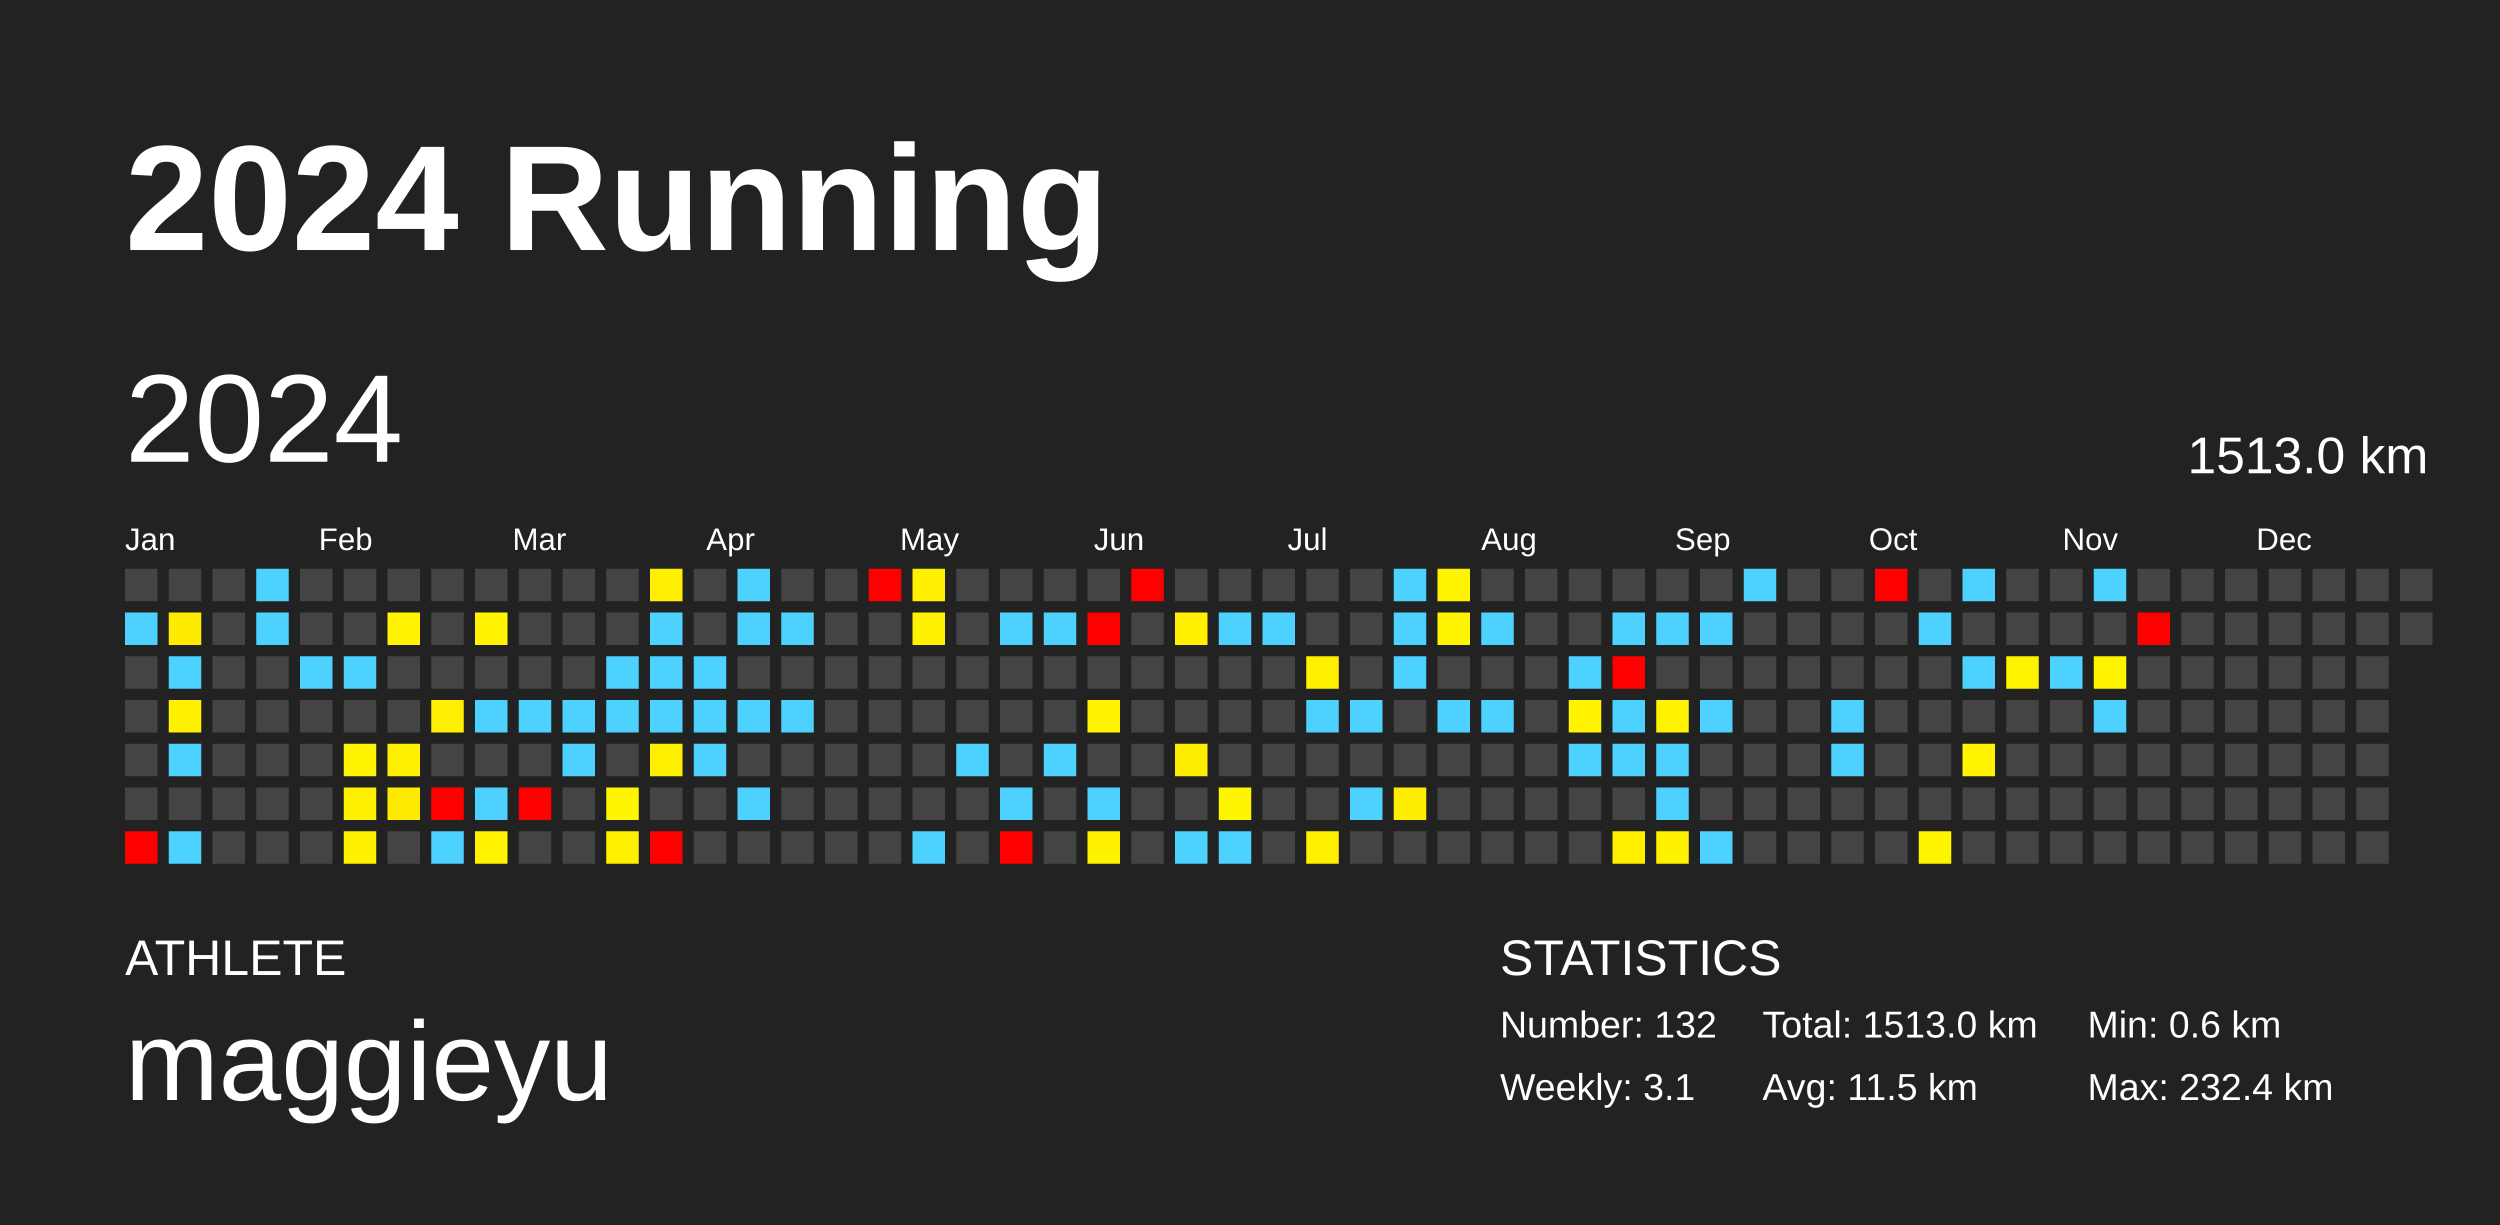
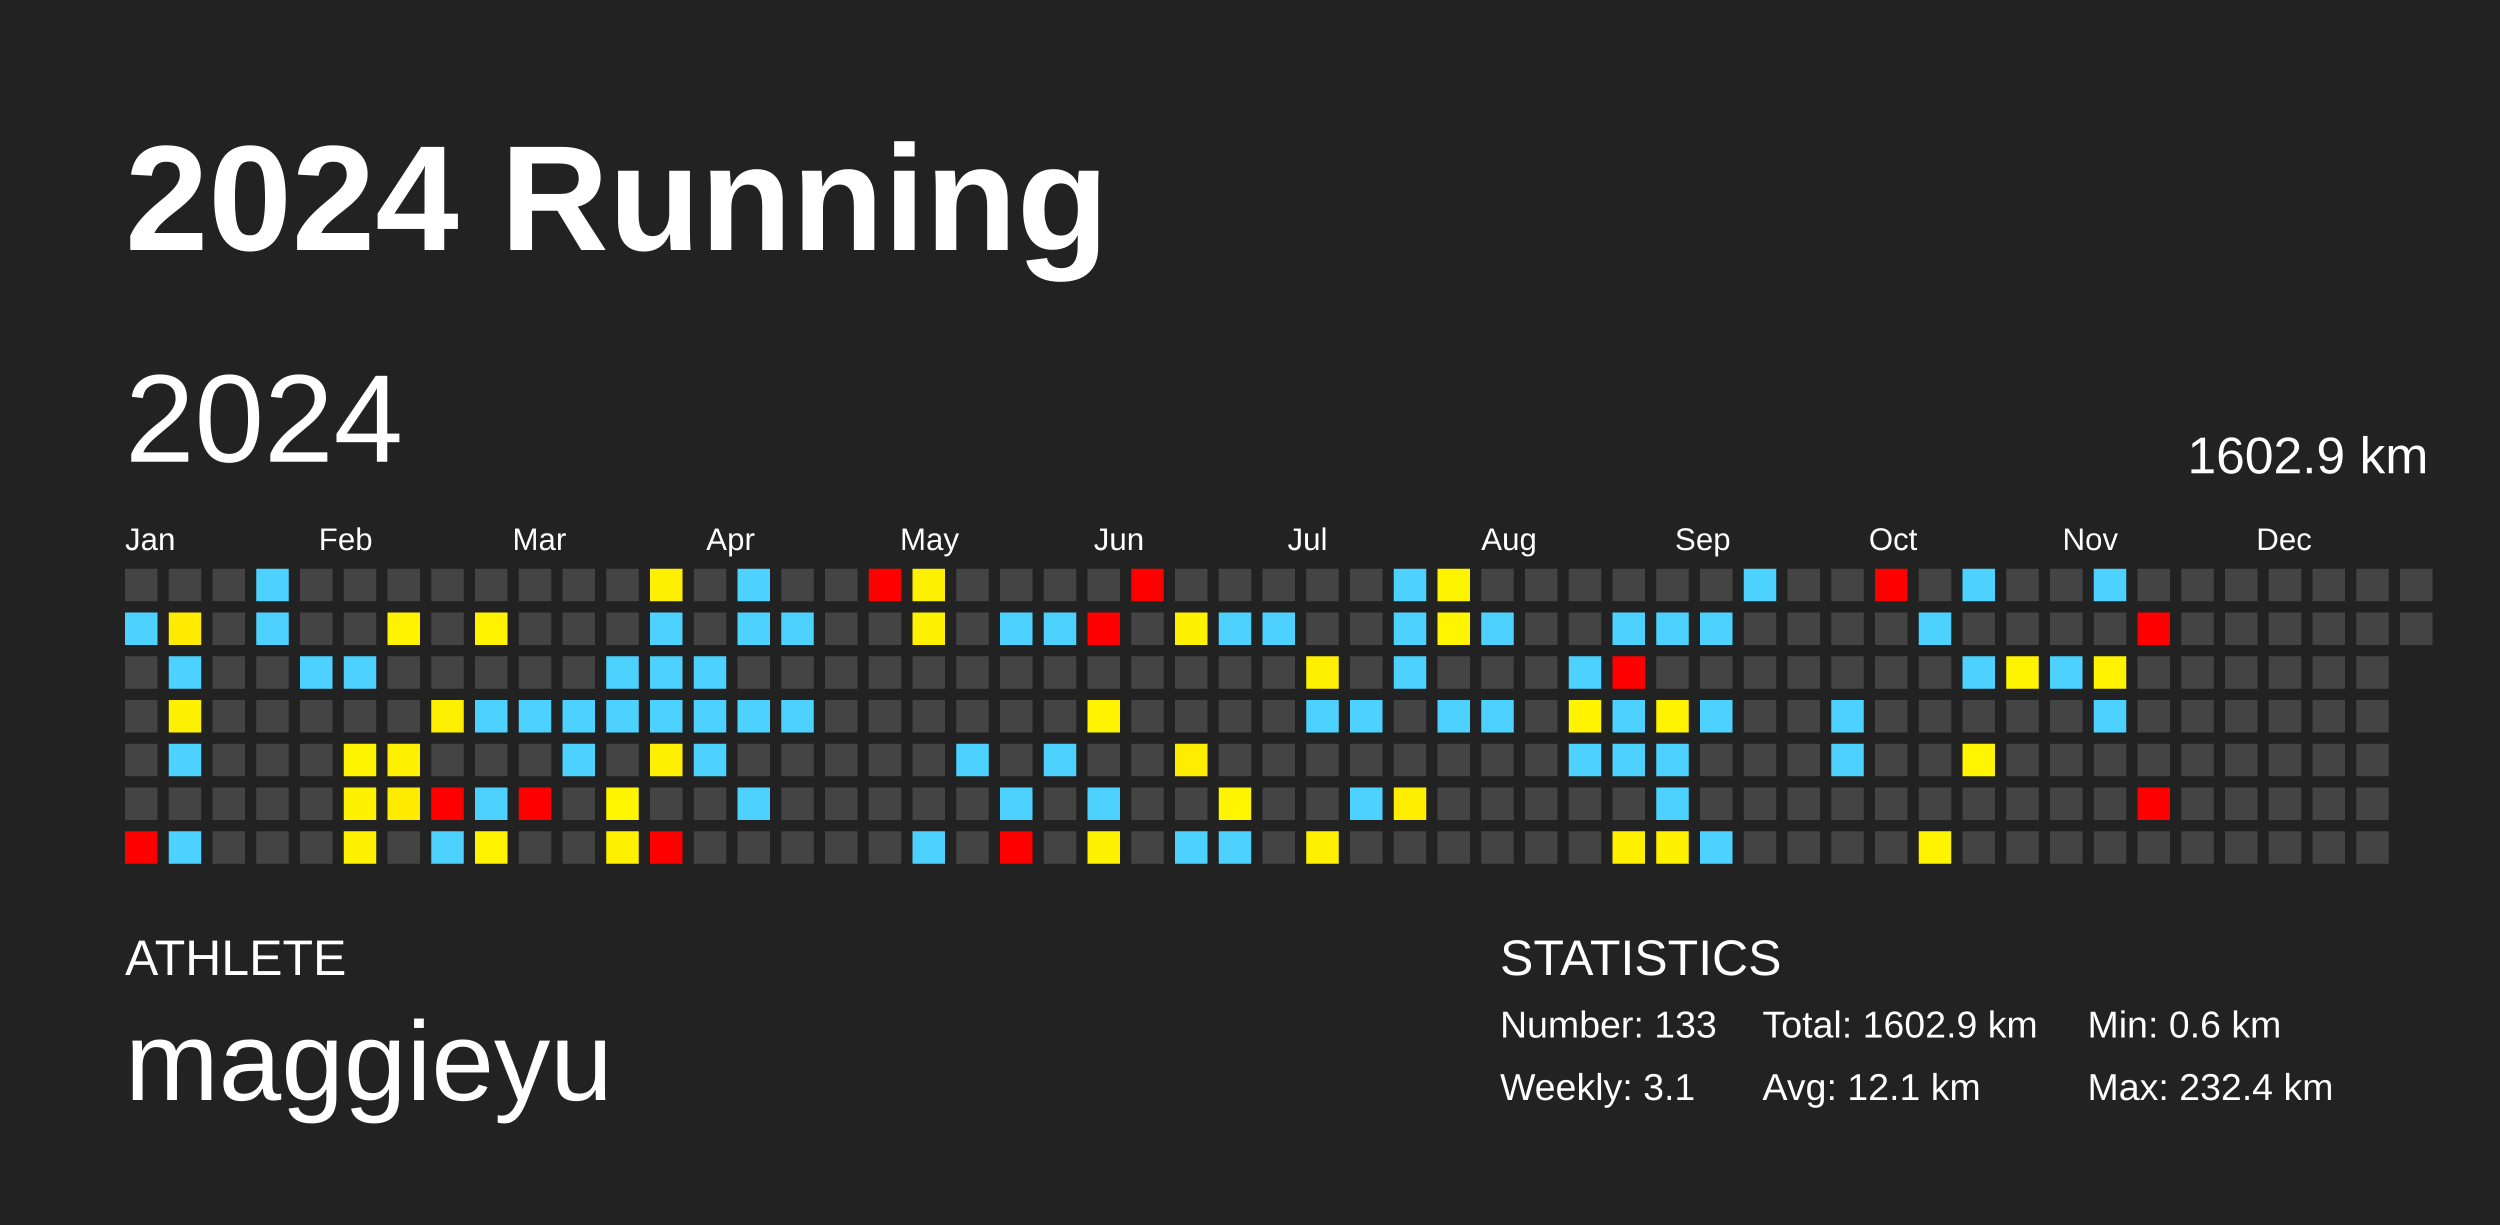
<svg xmlns="http://www.w3.org/2000/svg" baseProfile="full" height="98mm" version="1.1" viewBox="0,0,200,98" width="200mm">
  <defs />
  <rect fill="#222222" height="98" width="200" x="0" y="0" />
  <text fill="#FFFFFF" style="font-size:12px; font-family:Arial; font-weight:bold;" x="10" y="20">2024 Running</text>
  <text fill="#FFFFFF" style="font-size:4px; font-family:Arial" x="10" y="78">ATHLETE</text>
  <text fill="#FFFFFF" style="font-size:9px; font-family:Arial" x="10" y="88">maggieyu</text>
  <text fill="#FFFFFF" style="font-size:4px; font-family:Arial" x="120" y="78">STATISTICS</text>
-   <text fill="#FFFFFF" style="font-size:3px; font-family:Arial" x="120" y="83">Number: 132</text>
+   <text fill="#FFFFFF" style="font-size:3px; font-family:Arial" x="120" y="83">Number: 133</text>
  <text fill="#FFFFFF" style="font-size:3px; font-family:Arial" x="120" y="88">Weekly: 3.1</text>
-   <text fill="#FFFFFF" style="font-size:3px; font-family:Arial" x="141" y="83">Total: 1513.0 km</text>
-   <text fill="#FFFFFF" style="font-size:3px; font-family:Arial" x="141" y="88">Avg: 11.5 km</text>
+   <text fill="#FFFFFF" style="font-size:3px; font-family:Arial" x="141" y="83">Total: 1602.9 km</text>
+   <text fill="#FFFFFF" style="font-size:3px; font-family:Arial" x="141" y="88">Avg: 12.1 km</text>
  <text fill="#FFFFFF" style="font-size:3px; font-family:Arial" x="167" y="83">Min: 0.6 km</text>
  <text fill="#FFFFFF" style="font-size:3px; font-family:Arial" x="167" y="88">Max: 232.4 km</text>
  <text dominant-baseline="hanging" fill="#FFFFFF" style="font-size:10.0px; font-family:Arial;" x="10" y="30">2024</text>
-   <text dominant-baseline="hanging" fill="#FFFFFF" style="font-size:4.125px; font-family:Arial;" x="175" y="35">1513.0 km</text>
+   <text dominant-baseline="hanging" fill="#FFFFFF" style="font-size:4.125px; font-family:Arial;" x="175" y="35">1602.9 km</text>
  <text fill="#FFFFFF" style="font-size:2.5px; font-family:Arial" x="10.0" y="44">Jan</text>
  <text fill="#FFFFFF" style="font-size:2.5px; font-family:Arial" x="25.5" y="44">Feb</text>
  <text fill="#FFFFFF" style="font-size:2.5px; font-family:Arial" x="41.0" y="44">Mar</text>
  <text fill="#FFFFFF" style="font-size:2.5px; font-family:Arial" x="56.5" y="44">Apr</text>
  <text fill="#FFFFFF" style="font-size:2.5px; font-family:Arial" x="72.0" y="44">May</text>
  <text fill="#FFFFFF" style="font-size:2.5px; font-family:Arial" x="87.5" y="44">Jun</text>
  <text fill="#FFFFFF" style="font-size:2.5px; font-family:Arial" x="103.0" y="44">Jul</text>
  <text fill="#FFFFFF" style="font-size:2.5px; font-family:Arial" x="118.5" y="44">Aug</text>
  <text fill="#FFFFFF" style="font-size:2.5px; font-family:Arial" x="134.0" y="44">Sep</text>
  <text fill="#FFFFFF" style="font-size:2.5px; font-family:Arial" x="149.5" y="44">Oct</text>
  <text fill="#FFFFFF" style="font-size:2.5px; font-family:Arial" x="165.0" y="44">Nov</text>
  <text fill="#FFFFFF" style="font-size:2.5px; font-family:Arial" x="180.5" y="44">Dec</text>
  <rect fill="#444444" height="2.6" width="2.6" x="10.0" y="45.5" />
  <rect fill="#4dd2ff" height="2.6" width="2.6" x="10.0" y="49.0" />
  <rect fill="#444444" height="2.6" width="2.6" x="10.0" y="52.5" />
  <rect fill="#444444" height="2.6" width="2.6" x="10.0" y="56.0" />
  <rect fill="#444444" height="2.6" width="2.6" x="10.0" y="59.5" />
  <rect fill="#444444" height="2.6" width="2.6" x="10.0" y="63.0" />
  <rect fill="red" height="2.6" width="2.6" x="10.0" y="66.5" />
  <rect fill="#444444" height="2.6" width="2.6" x="13.5" y="45.5" />
  <rect fill="#ffeb00" height="2.6" width="2.6" x="13.5" y="49.0" />
  <rect fill="#4dd2ff" height="2.6" width="2.6" x="13.5" y="52.5" />
  <rect fill="#fff100" height="2.6" width="2.6" x="13.5" y="56.0" />
  <rect fill="#4dd2ff" height="2.6" width="2.6" x="13.5" y="59.5" />
  <rect fill="#444444" height="2.6" width="2.6" x="13.5" y="63.0" />
  <rect fill="#4dd2ff" height="2.6" width="2.6" x="13.5" y="66.5" />
  <rect fill="#444444" height="2.6" width="2.6" x="17.0" y="45.5" />
  <rect fill="#444444" height="2.6" width="2.6" x="17.0" y="49.0" />
  <rect fill="#444444" height="2.6" width="2.6" x="17.0" y="52.5" />
  <rect fill="#444444" height="2.6" width="2.6" x="17.0" y="56.0" />
  <rect fill="#444444" height="2.6" width="2.6" x="17.0" y="59.5" />
  <rect fill="#444444" height="2.6" width="2.6" x="17.0" y="63.0" />
  <rect fill="#444444" height="2.6" width="2.6" x="17.0" y="66.5" />
  <rect fill="#4dd2ff" height="2.6" width="2.6" x="20.5" y="45.5" />
  <rect fill="#4dd2ff" height="2.6" width="2.6" x="20.5" y="49.0" />
  <rect fill="#444444" height="2.6" width="2.6" x="20.5" y="52.5" />
  <rect fill="#444444" height="2.6" width="2.6" x="20.5" y="56.0" />
  <rect fill="#444444" height="2.6" width="2.6" x="20.5" y="59.5" />
  <rect fill="#444444" height="2.6" width="2.6" x="20.5" y="63.0" />
  <rect fill="#444444" height="2.6" width="2.6" x="20.5" y="66.5" />
  <rect fill="#444444" height="2.6" width="2.6" x="24.0" y="45.5" />
  <rect fill="#444444" height="2.6" width="2.6" x="24.0" y="49.0" />
  <rect fill="#4dd2ff" height="2.6" width="2.6" x="24.0" y="52.5" />
  <rect fill="#444444" height="2.6" width="2.6" x="24.0" y="56.0" />
  <rect fill="#444444" height="2.6" width="2.6" x="24.0" y="59.5" />
  <rect fill="#444444" height="2.6" width="2.6" x="24.0" y="63.0" />
  <rect fill="#444444" height="2.6" width="2.6" x="24.0" y="66.5" />
  <rect fill="#444444" height="2.6" width="2.6" x="27.5" y="45.5" />
  <rect fill="#444444" height="2.6" width="2.6" x="27.5" y="49.0" />
  <rect fill="#4dd2ff" height="2.6" width="2.6" x="27.5" y="52.5" />
  <rect fill="#444444" height="2.6" width="2.6" x="27.5" y="56.0" />
  <rect fill="#fff400" height="2.6" width="2.6" x="27.5" y="59.5" />
  <rect fill="#fff200" height="2.6" width="2.6" x="27.5" y="63.0" />
  <rect fill="#fff100" height="2.6" width="2.6" x="27.5" y="66.5" />
  <rect fill="#444444" height="2.6" width="2.6" x="31.0" y="45.5" />
  <rect fill="#fff300" height="2.6" width="2.6" x="31.0" y="49.0" />
  <rect fill="#444444" height="2.6" width="2.6" x="31.0" y="52.5" />
  <rect fill="#444444" height="2.6" width="2.6" x="31.0" y="56.0" />
  <rect fill="#fff000" height="2.6" width="2.6" x="31.0" y="59.5" />
  <rect fill="#ffeb00" height="2.6" width="2.6" x="31.0" y="63.0" />
  <rect fill="#444444" height="2.6" width="2.6" x="31.0" y="66.5" />
  <rect fill="#444444" height="2.6" width="2.6" x="34.5" y="45.5" />
  <rect fill="#444444" height="2.6" width="2.6" x="34.5" y="49.0" />
  <rect fill="#444444" height="2.6" width="2.6" x="34.5" y="52.5" />
  <rect fill="#ffef00" height="2.6" width="2.6" x="34.5" y="56.0" />
  <rect fill="#444444" height="2.6" width="2.6" x="34.5" y="59.5" />
  <rect fill="red" height="2.6" width="2.6" x="34.5" y="63.0" />
  <rect fill="#4dd2ff" height="2.6" width="2.6" x="34.5" y="66.5" />
  <rect fill="#444444" height="2.6" width="2.6" x="38.0" y="45.5" />
  <rect fill="#fff300" height="2.6" width="2.6" x="38.0" y="49.0" />
  <rect fill="#444444" height="2.6" width="2.6" x="38.0" y="52.5" />
  <rect fill="#4dd2ff" height="2.6" width="2.6" x="38.0" y="56.0" />
  <rect fill="#444444" height="2.6" width="2.6" x="38.0" y="59.5" />
  <rect fill="#4dd2ff" height="2.6" width="2.6" x="38.0" y="63.0" />
  <rect fill="#fff300" height="2.6" width="2.6" x="38.0" y="66.5" />
  <rect fill="#444444" height="2.6" width="2.6" x="41.5" y="45.5" />
  <rect fill="#444444" height="2.6" width="2.6" x="41.5" y="49.0" />
  <rect fill="#444444" height="2.6" width="2.6" x="41.5" y="52.5" />
  <rect fill="#4dd2ff" height="2.6" width="2.6" x="41.5" y="56.0" />
  <rect fill="#444444" height="2.6" width="2.6" x="41.5" y="59.5" />
  <rect fill="red" height="2.6" width="2.6" x="41.5" y="63.0" />
  <rect fill="#444444" height="2.6" width="2.6" x="41.5" y="66.5" />
  <rect fill="#444444" height="2.6" width="2.6" x="45.0" y="45.5" />
  <rect fill="#444444" height="2.6" width="2.6" x="45.0" y="49.0" />
  <rect fill="#444444" height="2.6" width="2.6" x="45.0" y="52.5" />
  <rect fill="#4dd2ff" height="2.6" width="2.6" x="45.0" y="56.0" />
  <rect fill="#4dd2ff" height="2.6" width="2.6" x="45.0" y="59.5" />
  <rect fill="#444444" height="2.6" width="2.6" x="45.0" y="63.0" />
  <rect fill="#444444" height="2.6" width="2.6" x="45.0" y="66.5" />
  <rect fill="#444444" height="2.6" width="2.6" x="48.5" y="45.5" />
  <rect fill="#444444" height="2.6" width="2.6" x="48.5" y="49.0" />
  <rect fill="#4dd2ff" height="2.6" width="2.6" x="48.5" y="52.5" />
  <rect fill="#4dd2ff" height="2.6" width="2.6" x="48.5" y="56.0" />
  <rect fill="#444444" height="2.6" width="2.6" x="48.5" y="59.5" />
  <rect fill="#fff500" height="2.6" width="2.6" x="48.5" y="63.0" />
  <rect fill="#fff000" height="2.6" width="2.6" x="48.5" y="66.5" />
  <rect fill="#ffef00" height="2.6" width="2.6" x="52.0" y="45.5" />
  <rect fill="#4dd2ff" height="2.6" width="2.6" x="52.0" y="49.0" />
  <rect fill="#4dd2ff" height="2.6" width="2.6" x="52.0" y="52.5" />
  <rect fill="#4dd2ff" height="2.6" width="2.6" x="52.0" y="56.0" />
  <rect fill="#fff000" height="2.6" width="2.6" x="52.0" y="59.5" />
  <rect fill="#444444" height="2.6" width="2.6" x="52.0" y="63.0" />
  <rect fill="red" height="2.6" width="2.6" x="52.0" y="66.5" />
  <rect fill="#444444" height="2.6" width="2.6" x="55.5" y="45.5" />
  <rect fill="#444444" height="2.6" width="2.6" x="55.5" y="49.0" />
  <rect fill="#4dd2ff" height="2.6" width="2.6" x="55.5" y="52.5" />
  <rect fill="#4dd2ff" height="2.6" width="2.6" x="55.5" y="56.0" />
  <rect fill="#4dd2ff" height="2.6" width="2.6" x="55.5" y="59.5" />
  <rect fill="#444444" height="2.6" width="2.6" x="55.5" y="63.0" />
  <rect fill="#444444" height="2.6" width="2.6" x="55.5" y="66.5" />
  <rect fill="#4dd2ff" height="2.6" width="2.6" x="59.0" y="45.5" />
  <rect fill="#4dd2ff" height="2.6" width="2.6" x="59.0" y="49.0" />
  <rect fill="#444444" height="2.6" width="2.6" x="59.0" y="52.5" />
  <rect fill="#4dd2ff" height="2.6" width="2.6" x="59.0" y="56.0" />
  <rect fill="#444444" height="2.6" width="2.6" x="59.0" y="59.5" />
  <rect fill="#4dd2ff" height="2.6" width="2.6" x="59.0" y="63.0" />
  <rect fill="#444444" height="2.6" width="2.6" x="59.0" y="66.5" />
  <rect fill="#444444" height="2.6" width="2.6" x="62.5" y="45.5" />
  <rect fill="#4dd2ff" height="2.6" width="2.6" x="62.5" y="49.0" />
  <rect fill="#444444" height="2.6" width="2.6" x="62.5" y="52.5" />
  <rect fill="#4dd2ff" height="2.6" width="2.6" x="62.5" y="56.0" />
  <rect fill="#444444" height="2.6" width="2.6" x="62.5" y="59.5" />
  <rect fill="#444444" height="2.6" width="2.6" x="62.5" y="63.0" />
  <rect fill="#444444" height="2.6" width="2.6" x="62.5" y="66.5" />
  <rect fill="#444444" height="2.6" width="2.6" x="66.0" y="45.5" />
  <rect fill="#444444" height="2.6" width="2.6" x="66.0" y="49.0" />
  <rect fill="#444444" height="2.6" width="2.6" x="66.0" y="52.5" />
  <rect fill="#444444" height="2.6" width="2.6" x="66.0" y="56.0" />
  <rect fill="#444444" height="2.6" width="2.6" x="66.0" y="59.5" />
  <rect fill="#444444" height="2.6" width="2.6" x="66.0" y="63.0" />
  <rect fill="#444444" height="2.6" width="2.6" x="66.0" y="66.5" />
  <rect fill="red" height="2.6" width="2.6" x="69.5" y="45.5" />
  <rect fill="#444444" height="2.6" width="2.6" x="69.5" y="49.0" />
  <rect fill="#444444" height="2.6" width="2.6" x="69.5" y="52.5" />
  <rect fill="#444444" height="2.6" width="2.6" x="69.5" y="56.0" />
  <rect fill="#444444" height="2.6" width="2.6" x="69.5" y="59.5" />
  <rect fill="#444444" height="2.6" width="2.6" x="69.5" y="63.0" />
  <rect fill="#444444" height="2.6" width="2.6" x="69.5" y="66.5" />
  <rect fill="#ffef00" height="2.6" width="2.6" x="73.0" y="45.5" />
  <rect fill="#fff200" height="2.6" width="2.6" x="73.0" y="49.0" />
  <rect fill="#444444" height="2.6" width="2.6" x="73.0" y="52.5" />
  <rect fill="#444444" height="2.6" width="2.6" x="73.0" y="56.0" />
  <rect fill="#444444" height="2.6" width="2.6" x="73.0" y="59.5" />
  <rect fill="#444444" height="2.6" width="2.6" x="73.0" y="63.0" />
  <rect fill="#4dd2ff" height="2.6" width="2.6" x="73.0" y="66.5" />
  <rect fill="#444444" height="2.6" width="2.6" x="76.5" y="45.5" />
  <rect fill="#444444" height="2.6" width="2.6" x="76.5" y="49.0" />
  <rect fill="#444444" height="2.6" width="2.6" x="76.5" y="52.5" />
  <rect fill="#444444" height="2.6" width="2.6" x="76.5" y="56.0" />
  <rect fill="#4dd2ff" height="2.6" width="2.6" x="76.5" y="59.5" />
  <rect fill="#444444" height="2.6" width="2.6" x="76.5" y="63.0" />
  <rect fill="#444444" height="2.6" width="2.6" x="76.5" y="66.5" />
  <rect fill="#444444" height="2.6" width="2.6" x="80.0" y="45.5" />
  <rect fill="#4dd2ff" height="2.6" width="2.6" x="80.0" y="49.0" />
  <rect fill="#444444" height="2.6" width="2.6" x="80.0" y="52.5" />
  <rect fill="#444444" height="2.6" width="2.6" x="80.0" y="56.0" />
  <rect fill="#444444" height="2.6" width="2.6" x="80.0" y="59.5" />
  <rect fill="#4dd2ff" height="2.6" width="2.6" x="80.0" y="63.0" />
  <rect fill="red" height="2.6" width="2.6" x="80.0" y="66.5" />
  <rect fill="#444444" height="2.6" width="2.6" x="83.5" y="45.5" />
  <rect fill="#4dd2ff" height="2.6" width="2.6" x="83.5" y="49.0" />
  <rect fill="#444444" height="2.6" width="2.6" x="83.5" y="52.5" />
  <rect fill="#444444" height="2.6" width="2.6" x="83.5" y="56.0" />
  <rect fill="#4dd2ff" height="2.6" width="2.6" x="83.5" y="59.5" />
  <rect fill="#444444" height="2.6" width="2.6" x="83.5" y="63.0" />
  <rect fill="#444444" height="2.6" width="2.6" x="83.5" y="66.5" />
  <rect fill="#444444" height="2.6" width="2.6" x="87.0" y="45.5" />
  <rect fill="red" height="2.6" width="2.6" x="87.0" y="49.0" />
  <rect fill="#444444" height="2.6" width="2.6" x="87.0" y="52.5" />
  <rect fill="#fff300" height="2.6" width="2.6" x="87.0" y="56.0" />
  <rect fill="#444444" height="2.6" width="2.6" x="87.0" y="59.5" />
  <rect fill="#4dd2ff" height="2.6" width="2.6" x="87.0" y="63.0" />
  <rect fill="#fff200" height="2.6" width="2.6" x="87.0" y="66.5" />
  <rect fill="red" height="2.6" width="2.6" x="90.5" y="45.5" />
  <rect fill="#444444" height="2.6" width="2.6" x="90.5" y="49.0" />
  <rect fill="#444444" height="2.6" width="2.6" x="90.5" y="52.5" />
  <rect fill="#444444" height="2.6" width="2.6" x="90.5" y="56.0" />
  <rect fill="#444444" height="2.6" width="2.6" x="90.5" y="59.5" />
  <rect fill="#444444" height="2.6" width="2.6" x="90.5" y="63.0" />
  <rect fill="#444444" height="2.6" width="2.6" x="90.5" y="66.5" />
  <rect fill="#444444" height="2.6" width="2.6" x="94.0" y="45.5" />
  <rect fill="#fff100" height="2.6" width="2.6" x="94.0" y="49.0" />
  <rect fill="#444444" height="2.6" width="2.6" x="94.0" y="52.5" />
  <rect fill="#444444" height="2.6" width="2.6" x="94.0" y="56.0" />
  <rect fill="#ffed00" height="2.6" width="2.6" x="94.0" y="59.5" />
  <rect fill="#444444" height="2.6" width="2.6" x="94.0" y="63.0" />
  <rect fill="#4dd2ff" height="2.6" width="2.6" x="94.0" y="66.5" />
  <rect fill="#444444" height="2.6" width="2.6" x="97.5" y="45.5" />
  <rect fill="#4dd2ff" height="2.6" width="2.6" x="97.5" y="49.0" />
  <rect fill="#444444" height="2.6" width="2.6" x="97.5" y="52.5" />
  <rect fill="#444444" height="2.6" width="2.6" x="97.5" y="56.0" />
  <rect fill="#444444" height="2.6" width="2.6" x="97.5" y="59.5" />
  <rect fill="#fff500" height="2.6" width="2.6" x="97.5" y="63.0" />
  <rect fill="#4dd2ff" height="2.6" width="2.6" x="97.5" y="66.5" />
  <rect fill="#444444" height="2.6" width="2.6" x="101.0" y="45.5" />
  <rect fill="#4dd2ff" height="2.6" width="2.6" x="101.0" y="49.0" />
  <rect fill="#444444" height="2.6" width="2.6" x="101.0" y="52.5" />
  <rect fill="#444444" height="2.6" width="2.6" x="101.0" y="56.0" />
  <rect fill="#444444" height="2.6" width="2.6" x="101.0" y="59.5" />
  <rect fill="#444444" height="2.6" width="2.6" x="101.0" y="63.0" />
  <rect fill="#444444" height="2.6" width="2.6" x="101.0" y="66.5" />
  <rect fill="#444444" height="2.6" width="2.6" x="104.5" y="45.5" />
  <rect fill="#444444" height="2.6" width="2.6" x="104.5" y="49.0" />
  <rect fill="#fff000" height="2.6" width="2.6" x="104.5" y="52.5" />
  <rect fill="#4dd2ff" height="2.6" width="2.6" x="104.5" y="56.0" />
  <rect fill="#444444" height="2.6" width="2.6" x="104.5" y="59.5" />
  <rect fill="#444444" height="2.6" width="2.6" x="104.5" y="63.0" />
  <rect fill="#fff000" height="2.6" width="2.6" x="104.5" y="66.5" />
  <rect fill="#444444" height="2.6" width="2.6" x="108.0" y="45.5" />
  <rect fill="#444444" height="2.6" width="2.6" x="108.0" y="49.0" />
  <rect fill="#444444" height="2.6" width="2.6" x="108.0" y="52.5" />
  <rect fill="#4dd2ff" height="2.6" width="2.6" x="108.0" y="56.0" />
  <rect fill="#444444" height="2.6" width="2.6" x="108.0" y="59.5" />
  <rect fill="#4dd2ff" height="2.6" width="2.6" x="108.0" y="63.0" />
  <rect fill="#444444" height="2.6" width="2.6" x="108.0" y="66.5" />
  <rect fill="#4dd2ff" height="2.6" width="2.6" x="111.5" y="45.5" />
  <rect fill="#4dd2ff" height="2.6" width="2.6" x="111.5" y="49.0" />
  <rect fill="#4dd2ff" height="2.6" width="2.6" x="111.5" y="52.5" />
  <rect fill="#444444" height="2.6" width="2.6" x="111.5" y="56.0" />
  <rect fill="#444444" height="2.6" width="2.6" x="111.5" y="59.5" />
  <rect fill="#ffee00" height="2.6" width="2.6" x="111.5" y="63.0" />
  <rect fill="#444444" height="2.6" width="2.6" x="111.5" y="66.5" />
  <rect fill="#fff400" height="2.6" width="2.6" x="115.0" y="45.5" />
  <rect fill="#fff500" height="2.6" width="2.6" x="115.0" y="49.0" />
  <rect fill="#444444" height="2.6" width="2.6" x="115.0" y="52.5" />
  <rect fill="#4dd2ff" height="2.6" width="2.6" x="115.0" y="56.0" />
  <rect fill="#444444" height="2.6" width="2.6" x="115.0" y="59.5" />
  <rect fill="#444444" height="2.6" width="2.6" x="115.0" y="63.0" />
  <rect fill="#444444" height="2.6" width="2.6" x="115.0" y="66.5" />
  <rect fill="#444444" height="2.6" width="2.6" x="118.5" y="45.5" />
  <rect fill="#4dd2ff" height="2.6" width="2.6" x="118.5" y="49.0" />
  <rect fill="#444444" height="2.6" width="2.6" x="118.5" y="52.5" />
  <rect fill="#4dd2ff" height="2.6" width="2.6" x="118.5" y="56.0" />
  <rect fill="#444444" height="2.6" width="2.6" x="118.5" y="59.5" />
  <rect fill="#444444" height="2.6" width="2.6" x="118.5" y="63.0" />
  <rect fill="#444444" height="2.6" width="2.6" x="118.5" y="66.5" />
  <rect fill="#444444" height="2.6" width="2.6" x="122.0" y="45.5" />
  <rect fill="#444444" height="2.6" width="2.6" x="122.0" y="49.0" />
  <rect fill="#444444" height="2.6" width="2.6" x="122.0" y="52.5" />
  <rect fill="#444444" height="2.6" width="2.6" x="122.0" y="56.0" />
  <rect fill="#444444" height="2.6" width="2.6" x="122.0" y="59.5" />
  <rect fill="#444444" height="2.6" width="2.6" x="122.0" y="63.0" />
  <rect fill="#444444" height="2.6" width="2.6" x="122.0" y="66.5" />
  <rect fill="#444444" height="2.6" width="2.6" x="125.5" y="45.5" />
  <rect fill="#444444" height="2.6" width="2.6" x="125.5" y="49.0" />
  <rect fill="#4dd2ff" height="2.6" width="2.6" x="125.5" y="52.5" />
  <rect fill="#fff300" height="2.6" width="2.6" x="125.5" y="56.0" />
  <rect fill="#4dd2ff" height="2.6" width="2.6" x="125.5" y="59.5" />
  <rect fill="#444444" height="2.6" width="2.6" x="125.5" y="63.0" />
  <rect fill="#444444" height="2.6" width="2.6" x="125.5" y="66.5" />
  <rect fill="#444444" height="2.6" width="2.6" x="129.0" y="45.5" />
  <rect fill="#4dd2ff" height="2.6" width="2.6" x="129.0" y="49.0" />
  <rect fill="red" height="2.6" width="2.6" x="129.0" y="52.5" />
  <rect fill="#4dd2ff" height="2.6" width="2.6" x="129.0" y="56.0" />
  <rect fill="#4dd2ff" height="2.6" width="2.6" x="129.0" y="59.5" />
  <rect fill="#444444" height="2.6" width="2.6" x="129.0" y="63.0" />
  <rect fill="#fff000" height="2.6" width="2.6" x="129.0" y="66.5" />
  <rect fill="#444444" height="2.6" width="2.6" x="132.5" y="45.5" />
  <rect fill="#4dd2ff" height="2.6" width="2.6" x="132.5" y="49.0" />
  <rect fill="#444444" height="2.6" width="2.6" x="132.5" y="52.5" />
  <rect fill="#fff300" height="2.6" width="2.6" x="132.5" y="56.0" />
  <rect fill="#4dd2ff" height="2.6" width="2.6" x="132.5" y="59.5" />
  <rect fill="#4dd2ff" height="2.6" width="2.6" x="132.5" y="63.0" />
  <rect fill="#fff200" height="2.6" width="2.6" x="132.5" y="66.5" />
  <rect fill="#444444" height="2.6" width="2.6" x="136.0" y="45.5" />
  <rect fill="#4dd2ff" height="2.6" width="2.6" x="136.0" y="49.0" />
  <rect fill="#444444" height="2.6" width="2.6" x="136.0" y="52.5" />
  <rect fill="#4dd2ff" height="2.6" width="2.6" x="136.0" y="56.0" />
  <rect fill="#444444" height="2.6" width="2.6" x="136.0" y="59.5" />
  <rect fill="#444444" height="2.6" width="2.6" x="136.0" y="63.0" />
  <rect fill="#4dd2ff" height="2.6" width="2.6" x="136.0" y="66.5" />
  <rect fill="#4dd2ff" height="2.6" width="2.6" x="139.5" y="45.5" />
  <rect fill="#444444" height="2.6" width="2.6" x="139.5" y="49.0" />
  <rect fill="#444444" height="2.6" width="2.6" x="139.5" y="52.5" />
  <rect fill="#444444" height="2.6" width="2.6" x="139.5" y="56.0" />
  <rect fill="#444444" height="2.6" width="2.6" x="139.5" y="59.5" />
  <rect fill="#444444" height="2.6" width="2.6" x="139.5" y="63.0" />
  <rect fill="#444444" height="2.6" width="2.6" x="139.5" y="66.5" />
  <rect fill="#444444" height="2.6" width="2.6" x="143.0" y="45.5" />
  <rect fill="#444444" height="2.6" width="2.6" x="143.0" y="49.0" />
  <rect fill="#444444" height="2.6" width="2.6" x="143.0" y="52.5" />
  <rect fill="#444444" height="2.6" width="2.6" x="143.0" y="56.0" />
  <rect fill="#444444" height="2.6" width="2.6" x="143.0" y="59.5" />
  <rect fill="#444444" height="2.6" width="2.6" x="143.0" y="63.0" />
  <rect fill="#444444" height="2.6" width="2.6" x="143.0" y="66.5" />
  <rect fill="#444444" height="2.6" width="2.6" x="146.5" y="45.5" />
  <rect fill="#444444" height="2.6" width="2.6" x="146.5" y="49.0" />
  <rect fill="#444444" height="2.6" width="2.6" x="146.5" y="52.5" />
  <rect fill="#4dd2ff" height="2.6" width="2.6" x="146.5" y="56.0" />
  <rect fill="#4dd2ff" height="2.6" width="2.6" x="146.5" y="59.5" />
  <rect fill="#444444" height="2.6" width="2.6" x="146.5" y="63.0" />
  <rect fill="#444444" height="2.6" width="2.6" x="146.5" y="66.5" />
  <rect fill="red" height="2.6" width="2.6" x="150.0" y="45.5" />
  <rect fill="#444444" height="2.6" width="2.6" x="150.0" y="49.0" />
  <rect fill="#444444" height="2.6" width="2.6" x="150.0" y="52.5" />
  <rect fill="#444444" height="2.6" width="2.6" x="150.0" y="56.0" />
  <rect fill="#444444" height="2.6" width="2.6" x="150.0" y="59.5" />
  <rect fill="#444444" height="2.6" width="2.6" x="150.0" y="63.0" />
  <rect fill="#444444" height="2.6" width="2.6" x="150.0" y="66.5" />
  <rect fill="#444444" height="2.6" width="2.6" x="153.5" y="45.5" />
  <rect fill="#4dd2ff" height="2.6" width="2.6" x="153.5" y="49.0" />
  <rect fill="#444444" height="2.6" width="2.6" x="153.5" y="52.5" />
  <rect fill="#444444" height="2.6" width="2.6" x="153.5" y="56.0" />
  <rect fill="#444444" height="2.6" width="2.6" x="153.5" y="59.5" />
  <rect fill="#444444" height="2.6" width="2.6" x="153.5" y="63.0" />
  <rect fill="#fff400" height="2.6" width="2.6" x="153.5" y="66.5" />
  <rect fill="#4dd2ff" height="2.6" width="2.6" x="157.0" y="45.5" />
  <rect fill="#444444" height="2.6" width="2.6" x="157.0" y="49.0" />
  <rect fill="#4dd2ff" height="2.6" width="2.6" x="157.0" y="52.5" />
  <rect fill="#444444" height="2.6" width="2.6" x="157.0" y="56.0" />
  <rect fill="#fff500" height="2.6" width="2.6" x="157.0" y="59.5" />
  <rect fill="#444444" height="2.6" width="2.6" x="157.0" y="63.0" />
  <rect fill="#444444" height="2.6" width="2.6" x="157.0" y="66.5" />
  <rect fill="#444444" height="2.6" width="2.6" x="160.5" y="45.5" />
  <rect fill="#444444" height="2.6" width="2.6" x="160.5" y="49.0" />
  <rect fill="#fff400" height="2.6" width="2.6" x="160.5" y="52.5" />
  <rect fill="#444444" height="2.6" width="2.6" x="160.5" y="56.0" />
  <rect fill="#444444" height="2.6" width="2.6" x="160.5" y="59.5" />
  <rect fill="#444444" height="2.6" width="2.6" x="160.5" y="63.0" />
  <rect fill="#444444" height="2.6" width="2.6" x="160.5" y="66.5" />
  <rect fill="#444444" height="2.6" width="2.6" x="164.0" y="45.5" />
  <rect fill="#444444" height="2.6" width="2.6" x="164.0" y="49.0" />
  <rect fill="#4dd2ff" height="2.6" width="2.6" x="164.0" y="52.5" />
  <rect fill="#444444" height="2.6" width="2.6" x="164.0" y="56.0" />
  <rect fill="#444444" height="2.6" width="2.6" x="164.0" y="59.5" />
  <rect fill="#444444" height="2.6" width="2.6" x="164.0" y="63.0" />
  <rect fill="#444444" height="2.6" width="2.6" x="164.0" y="66.5" />
  <rect fill="#4dd2ff" height="2.6" width="2.6" x="167.5" y="45.5" />
  <rect fill="#444444" height="2.6" width="2.6" x="167.5" y="49.0" />
  <rect fill="#fff300" height="2.6" width="2.6" x="167.5" y="52.5" />
  <rect fill="#4dd2ff" height="2.6" width="2.6" x="167.5" y="56.0" />
  <rect fill="#444444" height="2.6" width="2.6" x="167.5" y="59.5" />
  <rect fill="#444444" height="2.6" width="2.6" x="167.5" y="63.0" />
  <rect fill="#444444" height="2.6" width="2.6" x="167.5" y="66.5" />
  <rect fill="#444444" height="2.6" width="2.6" x="171.0" y="45.5" />
  <rect fill="red" height="2.6" width="2.6" x="171.0" y="49.0" />
  <rect fill="#444444" height="2.6" width="2.6" x="171.0" y="52.5" />
  <rect fill="#444444" height="2.6" width="2.6" x="171.0" y="56.0" />
  <rect fill="#444444" height="2.6" width="2.6" x="171.0" y="59.5" />
-   <rect fill="#444444" height="2.6" width="2.6" x="171.0" y="63.0" />
+   <rect fill="red" height="2.6" width="2.6" x="171.0" y="63.0" />
  <rect fill="#444444" height="2.6" width="2.6" x="171.0" y="66.5" />
  <rect fill="#444444" height="2.6" width="2.6" x="174.5" y="45.5" />
  <rect fill="#444444" height="2.6" width="2.6" x="174.5" y="49.0" />
  <rect fill="#444444" height="2.6" width="2.6" x="174.5" y="52.5" />
  <rect fill="#444444" height="2.6" width="2.6" x="174.5" y="56.0" />
  <rect fill="#444444" height="2.6" width="2.6" x="174.5" y="59.5" />
  <rect fill="#444444" height="2.6" width="2.6" x="174.5" y="63.0" />
  <rect fill="#444444" height="2.6" width="2.6" x="174.5" y="66.5" />
  <rect fill="#444444" height="2.6" width="2.6" x="178.0" y="45.5" />
  <rect fill="#444444" height="2.6" width="2.6" x="178.0" y="49.0" />
  <rect fill="#444444" height="2.6" width="2.6" x="178.0" y="52.5" />
  <rect fill="#444444" height="2.6" width="2.6" x="178.0" y="56.0" />
  <rect fill="#444444" height="2.6" width="2.6" x="178.0" y="59.5" />
  <rect fill="#444444" height="2.6" width="2.6" x="178.0" y="63.0" />
  <rect fill="#444444" height="2.6" width="2.6" x="178.0" y="66.5" />
  <rect fill="#444444" height="2.6" width="2.6" x="181.5" y="45.5" />
  <rect fill="#444444" height="2.6" width="2.6" x="181.5" y="49.0" />
  <rect fill="#444444" height="2.6" width="2.6" x="181.5" y="52.5" />
  <rect fill="#444444" height="2.6" width="2.6" x="181.5" y="56.0" />
  <rect fill="#444444" height="2.6" width="2.6" x="181.5" y="59.5" />
  <rect fill="#444444" height="2.6" width="2.6" x="181.5" y="63.0" />
  <rect fill="#444444" height="2.6" width="2.6" x="181.5" y="66.5" />
  <rect fill="#444444" height="2.6" width="2.6" x="185.0" y="45.5" />
  <rect fill="#444444" height="2.6" width="2.6" x="185.0" y="49.0" />
  <rect fill="#444444" height="2.6" width="2.6" x="185.0" y="52.5" />
  <rect fill="#444444" height="2.6" width="2.6" x="185.0" y="56.0" />
  <rect fill="#444444" height="2.6" width="2.6" x="185.0" y="59.5" />
  <rect fill="#444444" height="2.6" width="2.6" x="185.0" y="63.0" />
  <rect fill="#444444" height="2.6" width="2.6" x="185.0" y="66.5" />
  <rect fill="#444444" height="2.6" width="2.6" x="188.5" y="45.5" />
  <rect fill="#444444" height="2.6" width="2.6" x="188.5" y="49.0" />
  <rect fill="#444444" height="2.6" width="2.6" x="188.5" y="52.5" />
  <rect fill="#444444" height="2.6" width="2.6" x="188.5" y="56.0" />
  <rect fill="#444444" height="2.6" width="2.6" x="188.5" y="59.5" />
  <rect fill="#444444" height="2.6" width="2.6" x="188.5" y="63.0" />
  <rect fill="#444444" height="2.6" width="2.6" x="188.5" y="66.5" />
  <rect fill="#444444" height="2.6" width="2.6" x="192.0" y="45.5" />
  <rect fill="#444444" height="2.6" width="2.6" x="192.0" y="49.0" />
</svg>
